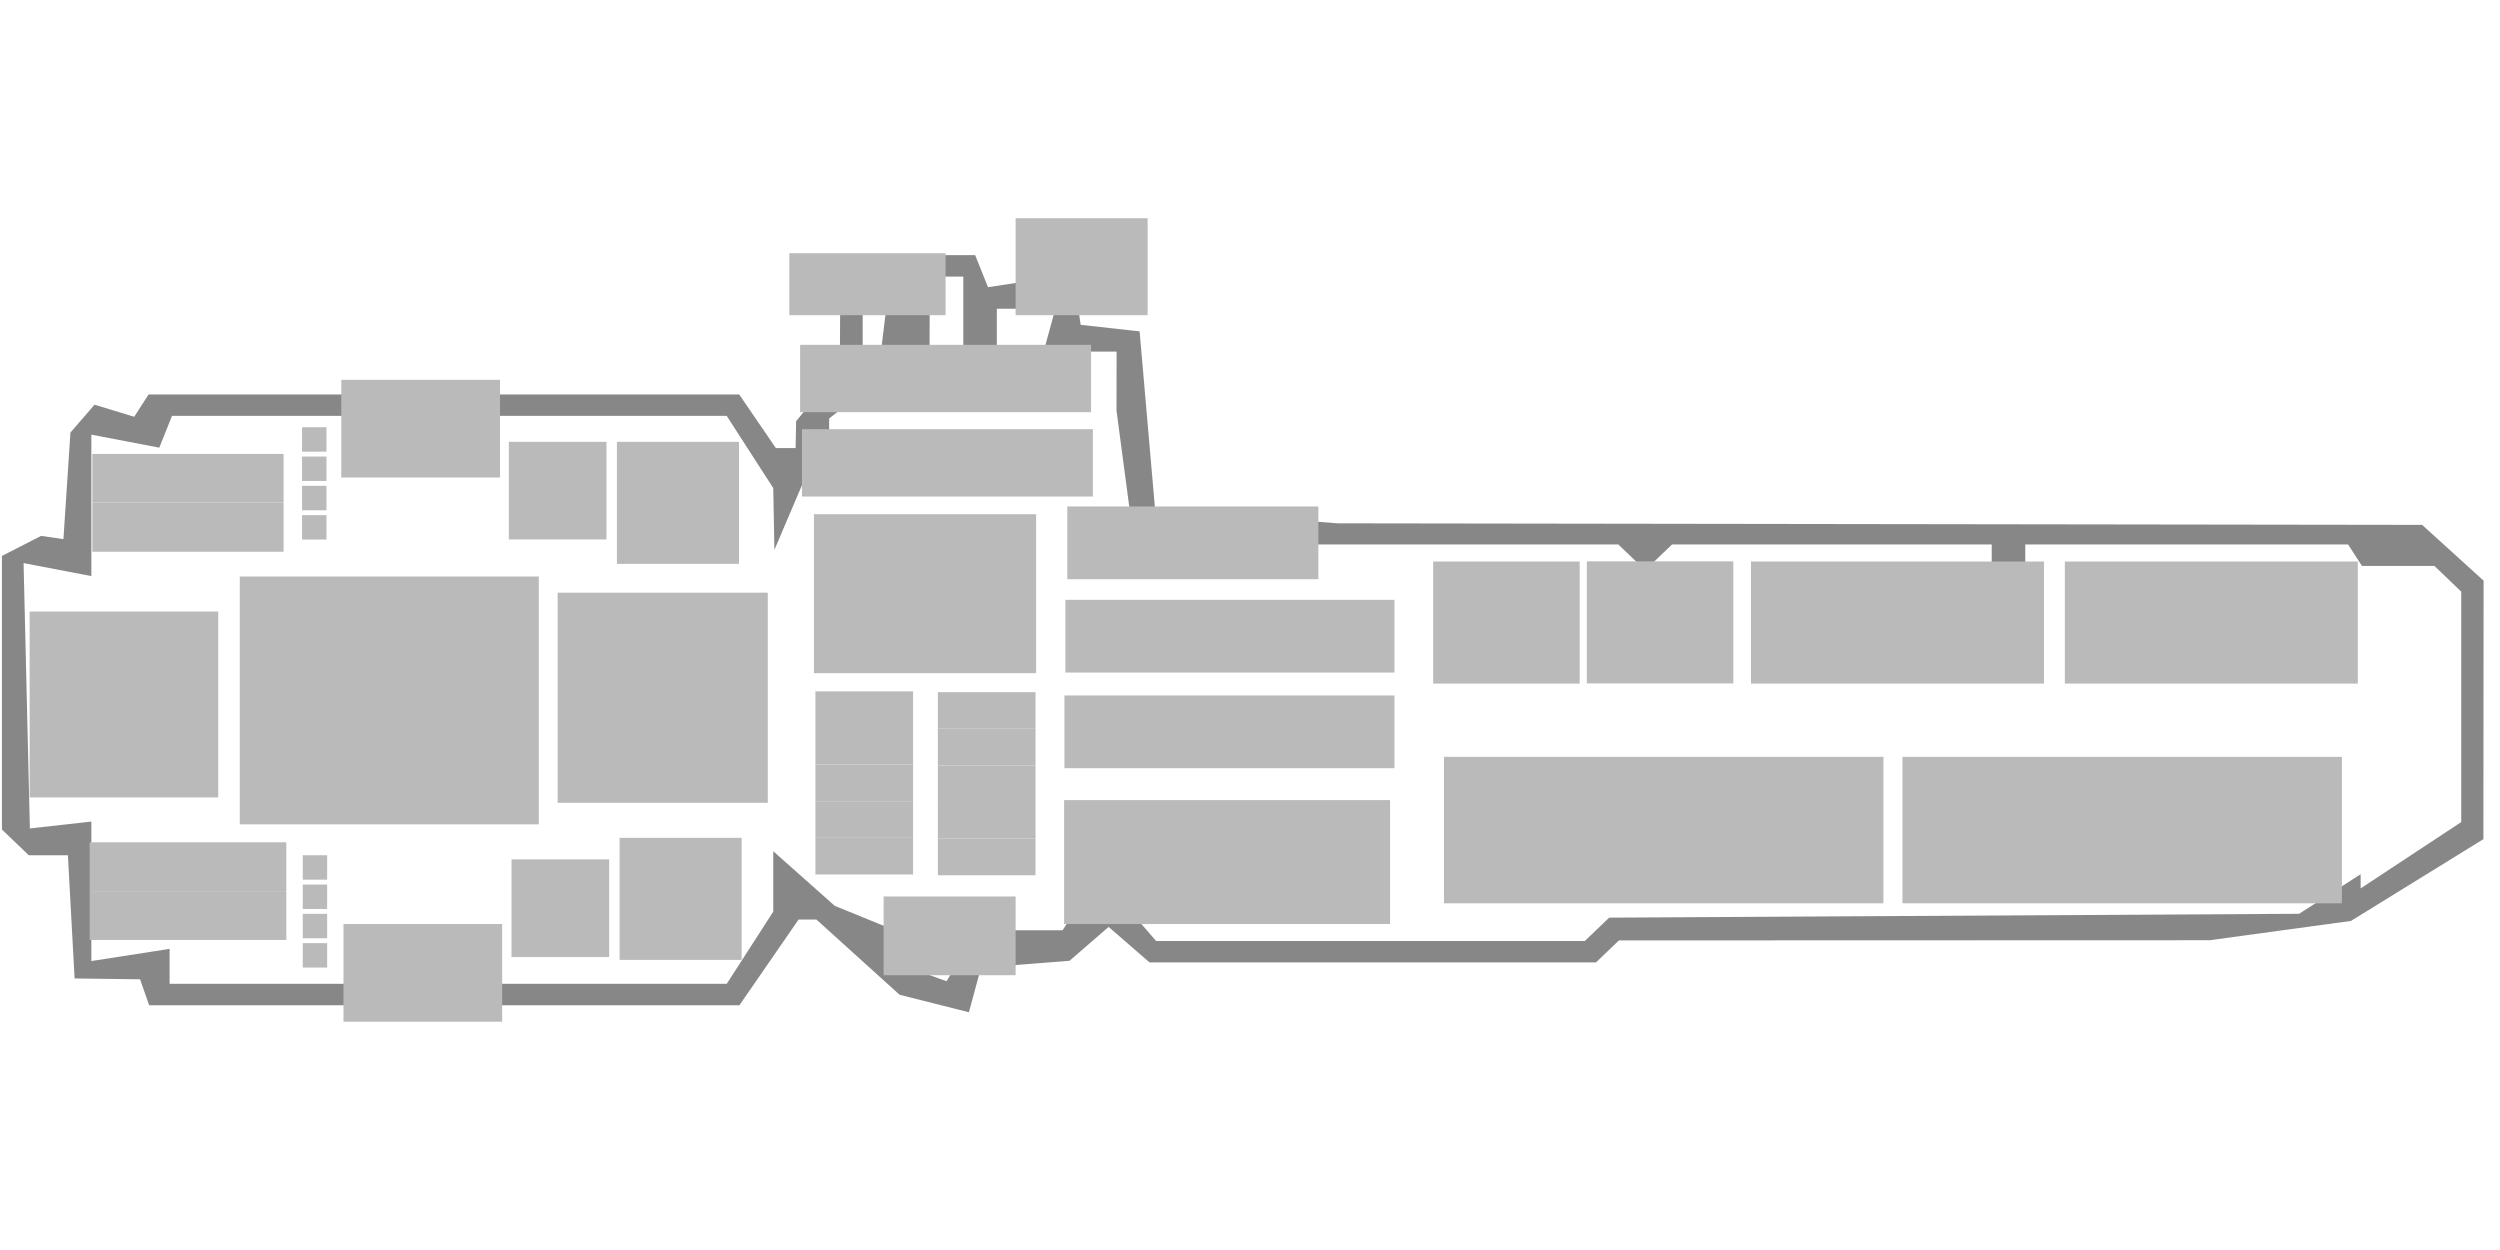
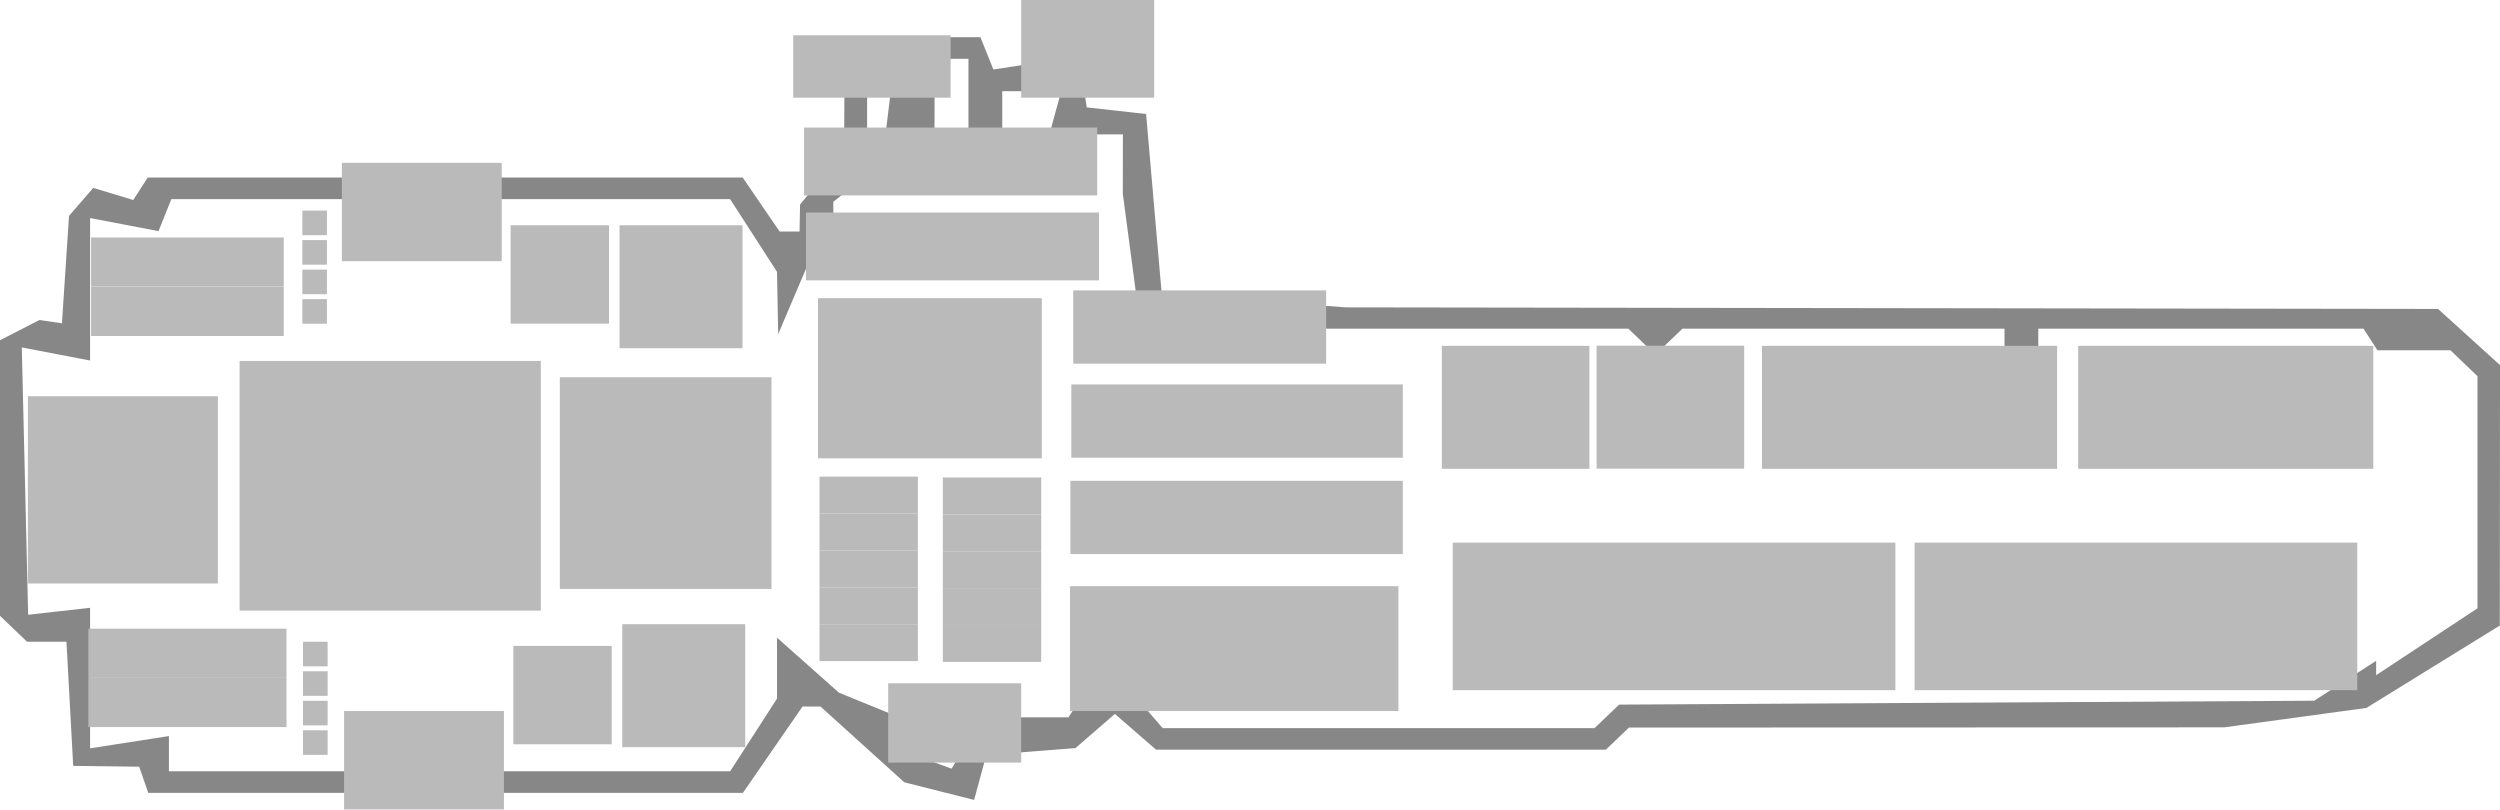
- <svg xmlns="http://www.w3.org/2000/svg" version="1.1" id="svg1" width="1024" height="512" viewBox="0 0 1024 512" class="ore-carrier-dc-board" xml:space="preserve">
+ <svg xmlns="http://www.w3.org/2000/svg" version="1.1" id="svg1" width="377.953" height="122.369" viewBox="0 0 377.953 122.369" class="ore-carrier-dc-board" xml:space="preserve">
  <defs id="defs1" />
-   <g id="layer2">
-     <path style="fill:#878787;fill-opacity:1;stroke-width:4.483" d="m 382.666,411.037 -14.189,-3.582 -17.043,-15.408 -17.043,-15.408 h -3.644 -3.644 l -12.12,17.556 -12.12,17.556 H 181.97 61.08 l -1.849,-5.317 -1.849,-5.317 -13.413,-0.169 -13.413,-0.169 -1.373,-25.237 -1.373,-25.237 h -8.013 -8.013 l -5.495,-5.267 -5.494,-5.267 v -56.026 -56.026 l 8.013,-4.111 8.013,-4.111 4.579,0.664 4.579,0.664 1.438,-21.834 1.438,-21.834 4.932,-5.697 4.932,-5.697 8.126,2.472 8.126,2.472 2.945,-4.568 2.945,-4.568 H 181.819 302.78 l 7.5,10.973 7.5,10.973 h 4.052 4.052 l 0.102,-5.486 0.102,-5.486 8.954,-10.973 8.954,-10.973 0.102,-18.654 0.102,-18.654 h 13.466 13.466 l 2.83,-4.389 2.83,-4.389 h 11.32 11.32 l 2.627,6.562 2.627,6.562 17.447,-2.674 17.447,-2.674 1.532,10.377 1.532,10.377 12.071,1.341 12.071,1.341 3.171,36.488 3.171,36.488 37.414,2.825 37.414,2.825 222.07,0.319 222.07,0.319 12.592,11.42 12.592,11.42 -0.041,52.945 -0.041,52.945 -27.124,16.751 -27.124,16.751 -28.926,3.947 -28.926,3.947 -120.992,0.04 -120.992,0.04 -4.695,4.5 -4.692,4.5 h -91.443 -91.443 l -8.373,-7.264 -8.373,-7.264 -8.013,6.94 -8.013,6.94 -18.134,1.421 -18.134,1.421 -2.47,9.115 -2.47,9.115 z m -75.47,-22.846 9.531,-14.783 V 361.036 348.663 l 12.592,11.18 12.592,11.18 14.933,6.097 14.933,6.097 -2.265,5.659 -2.265,5.659 10.226,3.686 10.226,3.686 3.682,-6.084 3.682,-6.084 -2.807,-4.354 -2.807,-4.354 h 22.894 22.894 l 2.83,-4.389 2.83,-4.389 h 10.616 10.616 l 5.7,6.584 5.7,6.584 h 87.809 87.809 l 4.981,-4.775 4.981,-4.775 141.31,-0.792 141.31,-0.792 12.592,-8.105 12.592,-8.105 v 2.91 2.91 l 20.604,-13.589 20.604,-13.589 V 289.525 242.334 l -5.494,-5.267 -5.495,-5.267 h -14.84 -14.84 l -2.83,-4.389 -2.83,-4.389 H 895.669 829.548 v 4.389 4.389 h -6.868 -6.868 v -4.389 -4.389 H 750.335 684.859 l -5.495,5.267 -5.495,5.267 -5.495,-5.267 -5.495,-5.267 H 597.405 531.929 v 4.389 4.389 h -6.308 -6.307 l -6.018,-6.95 -6.018,-6.95 -21.488,1.464 -21.488,1.464 -3.491,-26.334 -3.491,-26.334 0.018,-12.07 0.018,-12.07 h -14.94 -14.94 l 2.395,-8.778 2.395,-8.778 h -11.981 -11.983 v 8.778 8.778 h -6.868 -6.868 v -15.362 -15.362 h -6.868 -6.868 l -0.037,14.264 -0.037,14.264 -10.385,4.609 -10.385,4.609 1.764,-14.485 1.764,-14.485 h -5.08 -5.08 v 19.213 19.213 l -6.868,5.464 -6.868,5.464 v 7.875 7.875 l -3.731,1.463 -3.731,1.463 -7.48,17.556 -7.48,17.556 -0.236,-12.649 -0.236,-12.649 -9.531,-14.783 -9.531,-14.783 H 184.06 70.454 l -2.605,6.507 -2.605,6.507 -13.911,-2.667 -13.911,-2.667 v 28.968 28.968 l -13.882,-2.661 -13.882,-2.661 1.29,54.343 1.29,54.343 12.592,-1.411 12.592,-1.411 v 28.567 28.567 l 16.026,-2.493 16.026,-2.493 v 7.158 7.158 H 183.57 297.665 Z" id="path1" />
+   <g id="layer2" transform="matrix(0.3718241,0,0,0.3718241,-21.10171,-47.53807)">
+     <path style="fill:#878787;fill-opacity:1;stroke-width:4.483" d="M 438.625,449.509 424.436,445.927 407.392,430.519 390.349,415.111 h -3.644 -3.644 l -12.12,17.556 -12.12,17.556 H 237.929 117.039 l -1.849,-5.317 -1.849,-5.317 -13.413,-0.169 -13.413,-0.169 -1.373,-25.237 -1.373,-25.237 h -8.013 -8.013 l -5.495,-5.267 -5.495,-5.267 v -56.026 -56.026 l 8.013,-4.111 8.013,-4.111 4.579,0.664 4.579,0.664 1.438,-21.834 1.438,-21.834 4.932,-5.697 4.932,-5.697 8.126,2.472 8.126,2.472 2.945,-4.568 2.945,-4.568 h 120.961 120.961 l 7.5,10.973 7.5,10.973 h 4.052 4.052 l 0.102,-5.486 0.102,-5.486 8.954,-10.973 8.954,-10.973 0.102,-18.654 0.102,-18.654 h 13.466 13.466 l 2.83,-4.389 2.83,-4.389 h 11.32 11.32 l 2.627,6.562 2.627,6.562 17.447,-2.674 17.447,-2.674 1.532,10.377 1.532,10.377 12.071,1.341 12.071,1.341 3.171,36.488 3.171,36.488 37.414,2.825 37.414,2.825 222.07,0.319 222.07,0.319 12.592,11.42 12.592,11.42 -0.041,52.945 -0.041,52.945 -27.124,16.751 -27.124,16.751 -28.926,3.947 -28.926,3.947 -120.992,0.04 -120.992,0.04 -4.695,4.5 -4.692,4.5 h -91.443 -91.443 l -8.373,-7.264 -8.373,-7.264 -8.013,6.94 -8.013,6.94 -18.134,1.421 -18.134,1.421 -2.47,9.115 -2.47,9.115 z m -75.47,-22.846 9.531,-14.783 v -12.373 -12.373 l 12.592,11.18 12.592,11.18 14.933,6.097 14.933,6.097 -2.265,5.659 -2.265,5.659 10.226,3.686 10.226,3.686 3.682,-6.084 3.682,-6.084 -2.807,-4.354 -2.807,-4.354 h 22.894 22.894 l 2.83,-4.389 2.83,-4.389 h 10.616 10.616 l 5.7,6.584 5.7,6.584 h 87.809 87.809 l 4.981,-4.775 4.981,-4.775 141.31,-0.792 141.31,-0.792 12.592,-8.105 12.592,-8.105 v 2.91 2.91 l 20.604,-13.589 20.604,-13.589 v -47.191 -47.191 l -5.494,-5.267 -5.495,-5.267 h -14.84 -14.84 l -2.83,-4.389 -2.83,-4.389 h -66.122 -66.122 v 4.389 4.389 h -6.868 -6.868 v -4.389 -4.389 h -65.476 -65.476 l -5.495,5.267 -5.495,5.267 -5.495,-5.267 -5.495,-5.267 h -65.476 -65.476 v 4.389 4.389 h -6.308 -6.307 l -6.018,-6.95 -6.018,-6.95 -21.488,1.464 -21.488,1.464 -3.491,-26.334 -3.491,-26.334 0.018,-12.07 0.018,-12.07 h -14.94 -14.94 l 2.395,-8.778 2.395,-8.778 h -11.981 -11.983 v 8.778 8.778 h -6.868 -6.868 v -15.362 -15.362 h -6.868 -6.868 l -0.037,14.264 -0.037,14.264 -10.385,4.609 -10.385,4.609 1.764,-14.485 1.764,-14.485 h -5.08 -5.08 v 19.213 19.213 l -6.868,5.464 -6.868,5.464 v 7.875 7.875 l -3.731,1.463 -3.731,1.463 -7.48,17.556 -7.48,17.556 -0.236,-12.649 -0.236,-12.649 -9.531,-14.783 -9.531,-14.783 H 240.018 126.413 l -2.605,6.507 -2.605,6.507 -13.911,-2.667 -13.911,-2.667 v 28.968 28.968 l -13.882,-2.661 -13.882,-2.661 1.29,54.343 1.29,54.343 12.592,-1.411 12.592,-1.411 v 28.567 28.567 l 16.026,-2.493 16.026,-2.493 v 7.158 7.158 h 114.095 114.095 z" id="path1" />
  </g>
-   <g id="sockets">
+   <g id="sockets" transform="matrix(0.3718241,0,0,0.3718241,-0.2948942,-33.23338)">
    <rect style="fill:#bababa;fill-opacity:1" id="socket-93WE26bAskWDbKPTXdLZJA" width="77.241" height="76.138" x="12.138" y="250.483" ry="0" />
    <rect style="fill:#bababa;fill-opacity:1;stroke-width:0.673" id="socket-od6wRvYbN0KfFRIl0EljoA" width="80.552" height="20" x="36.724" y="345" />
    <rect style="fill:#bababa;fill-opacity:1;stroke-width:0.673" id="socket-XE0DwgA4gk6CC-2cRWeU7g" width="80.552" height="20" x="36.724" y="365" />
    <rect style="fill:#bababa;fill-opacity:1;stroke-width:0.981" id="socket-O5f_mflyPEKi1lfh7sBXEQ" width="65" height="40" x="140.69" y="378.483" />
    <rect style="fill:#bababa;fill-opacity:1;stroke-width:0.942" id="socket-UAaselEnVECxHp9c4R1Izw" width="40" height="40" x="209.517" y="352" />
    <rect style="fill:#bababa;fill-opacity:1;stroke-width:0.934" id="socket-fafk0RBeJUicFDn6OLLP4A" width="50" height="50" x="253.793" y="343.172" />
    <rect style="fill:#bababa;fill-opacity:1" id="socket-_UqBymnw70G2AZvAW49lOg" width="122.483" height="101.517" x="98.207" y="236.138" />
    <rect style="fill:#bababa;fill-opacity:1;stroke-width:0.639" id="socket-aVi5VRG__UukQdIrcAKhmQ" width="78.345" height="20" x="37.827" y="185.931" />
    <rect style="fill:#bababa;fill-opacity:1;stroke-width:0.639" id="socket-3d7H9PPuZUOotIlIGDZSVw" width="78.345" height="20" x="37.827" y="206" />
    <rect style="fill:#bababa;fill-opacity:1;stroke-width:0.307" id="socket-fWU90hbxyEuxqx2u4Lipwg" width="10" height="10" x="123.724" y="175" />
    <rect style="fill:#bababa;fill-opacity:1;stroke-width:0.307" id="socket-QyMDuQiz4kO__9VQkcYp3Q" width="10" height="10" x="123.724" y="187" />
    <rect style="fill:#bababa;fill-opacity:1;stroke-width:0.984" id="socket-qfEBVY3HjUiyhpq9YQGAOQ" width="65" height="40" x="139.793" y="155.586" />
    <rect style="fill:#bababa;fill-opacity:1;stroke-width:0.942" id="socket-TtYHca1GZESvz0szdY3BMA" width="40" height="40" x="208.414" y="180.966" />
    <rect style="fill:#bababa;fill-opacity:1;stroke-width:0.976" id="socket-LCuzzD0pwEyDvYSCs_g2CA" width="50" height="50" x="252.69" y="180.966" />
    <rect style="fill:#bababa;fill-opacity:1" id="socket-lI4IkFx-REuV2AXbvC5iFg" width="86.069" height="86.069" x="228.414" y="242.759" />
    <rect style="fill:#bababa;fill-opacity:1;stroke-width:0.899" id="socket-zj9tWS4kP0qww93h23r_mQ" width="64" height="25.379" x="323.31" y="103.724" />
    <rect style="fill:#bababa;fill-opacity:1" id="socket-4dpVMvs8nUmd-5az35rT2Q" width="54.069" height="39.724" x="416" y="89.379" />
    <rect style="fill:#bababa;fill-opacity:1" id="socket-DLNetkwH9kerkhRuQ4lIjQ" width="119.172" height="27.586" x="327.724" y="141.241" />
    <rect style="fill:#bababa;fill-opacity:1" id="socket-9EA-sLPvv0yedARGhtJv3Q" width="119.172" height="27.586" x="328.483" y="175.793" />
    <rect style="fill:#bababa;fill-opacity:1;stroke-width:0.825" id="socket-utS8omLdfUCo4DXRpR4Hyw" width="102.834" height="29.793" x="437.166" y="207.448" />
    <rect style="fill:#bababa;fill-opacity:1;stroke-width:0.944" id="socket-ZwILnhyKLkigJgek0cM9Lw" width="134.787" height="29.793" x="436.385" y="245.69" />
    <rect style="fill:#bababa;fill-opacity:1;stroke-width:0.946" id="socket--F3V0WPprkWQ7ktL8CwXXg" width="135.177" height="29.793" x="435.995" y="284.862" />
    <rect style="fill:#bababa;fill-opacity:1;stroke-width:1.015" id="socket-tW4zUlc7-UagVFXCOGl63g" width="91.007" height="65.103" x="333.387" y="210.625" />
    <rect style="fill:#bababa;fill-opacity:1;stroke-width:0.499" id="socket-ckG-QkHACEmrYKcsMZf97g" width="40" height="15" x="384.148" y="283.511" />
    <rect style="fill:#bababa;fill-opacity:1;stroke-width:0.499" id="socket-aOYZeSpzK0yuutdu01VzEg" width="40" height="15" x="384.148" y="298.511" />
    <rect style="fill:#bababa;fill-opacity:1;stroke-width:0.499" id="socket-eYAmdstn_kCWN90dJwv0Bw" width="40" height="15" x="384.148" y="313.511" />
    <rect style="fill:#bababa;fill-opacity:1;stroke-width:0.499" id="socket-VWEKTa9GHkWE2pkMEcn_CQ" width="40" height="15" x="384.148" y="328.511" />
    <rect style="fill:#bababa;fill-opacity:1;stroke-width:0.499" id="socket-Qj6L1Wh5W0yllK-HyiBrsA" width="40" height="15" x="384.148" y="343.511" />
    <rect style="fill:#bababa;fill-opacity:1;stroke-width:0.499" id="socket-HpTFDMgVO0eQTjwm_j5lzQ" width="40" height="15" x="333.992" y="283.18" />
    <rect style="fill:#bababa;fill-opacity:1;stroke-width:0.499" id="socket-11Xhzrw3H0ysv8RzIVhhIA" width="40" height="15" x="333.992" y="298.18" />
    <rect style="fill:#bababa;fill-opacity:1;stroke-width:0.499" id="socket-wb0c3wioZkC_lDcOmZ8AyA" width="40" height="15" x="333.992" y="313.18" />
    <rect style="fill:#bababa;fill-opacity:1;stroke-width:0.499" id="socket-XArhQu-rqUaUsaCtQCx5_w" width="40" height="15" x="333.992" y="328.18" />
    <rect style="fill:#bababa;fill-opacity:1;stroke-width:0.499" id="socket-oc22EC3fIkGOuJHR31qwlg" width="40" height="15" x="333.992" y="343.18" />
    <rect style="fill:#bababa;fill-opacity:1;stroke-width:0.889" id="socket-wgLiLSBRVUS0KoWi83D4gA" width="54.069" height="32.245" x="361.931" y="367.204" />
    <rect style="fill:#bababa;fill-opacity:1;stroke-width:1.013" id="socket-gi0EFXIps0q_499wfJPBVA" width="133.517" height="50.759" x="435.862" y="327.724" />
    <rect style="fill:#bababa;fill-opacity:1;stroke-width:0.707" id="socket-koUKkPX4e0Cb90WzU95tCQ" width="60" height="50" x="587.034" y="230" />
    <rect style="fill:#bababa;fill-opacity:1;stroke-width:0.707" id="socket-_z6ySEVsb0GaZUUsMFD0Ug" width="60" height="50" x="649.966" y="229.931" />
    <rect style="fill:#bababa;fill-opacity:1" id="socket-r8eG7fWs5UednMT2SZulcQ" width="120" height="50" x="717.207" y="230" />
    <rect style="fill:#bababa;fill-opacity:1" id="socket-laghpeKnXE-_d502yQ4Icg" width="120" height="50" x="845.759" y="230" />
    <rect style="fill:#bababa;fill-opacity:1" id="socket-8FSEH_EpRUasipRoRQz8GA" width="180" height="60" x="591.448" y="310" />
    <rect style="fill:#bababa;fill-opacity:1" id="socket-ezH8FOVSDEOrs8eyc1KSLQ" width="180" height="60" x="779.241" y="310" />
    <rect style="fill:#bababa;fill-opacity:1;stroke-width:0.307" id="socket-4xw1cpOipU2qfpB8x1CpSQ" width="10" height="10" x="123.724" y="199" />
    <rect style="fill:#bababa;fill-opacity:1;stroke-width:0.307" id="socket-DKC_kKg810me_PH3KhTBuQ" width="10" height="10" x="123.724" y="211" />
    <rect style="fill:#bababa;fill-opacity:1;stroke-width:0.307" id="socket-FsDJugpt6EmI0Qctrqn6EQ" width="10" height="10" x="124" y="350.31" />
    <rect style="fill:#bababa;fill-opacity:1;stroke-width:0.307" id="socket-OjMGxK4PV0GAbrl9uH1sAA" width="10" height="10" x="124" y="362.31" />
    <rect style="fill:#bababa;fill-opacity:1;stroke-width:0.307" id="socket-9Drujmjky0ST3--sSMkueQ" width="10" height="10" x="124" y="374.31" />
    <rect style="fill:#bababa;fill-opacity:1;stroke-width:0.307" id="socket-14TFmwnpjESihpedH_irkg" width="10" height="10" x="124" y="386.31" />
  </g>
</svg>
